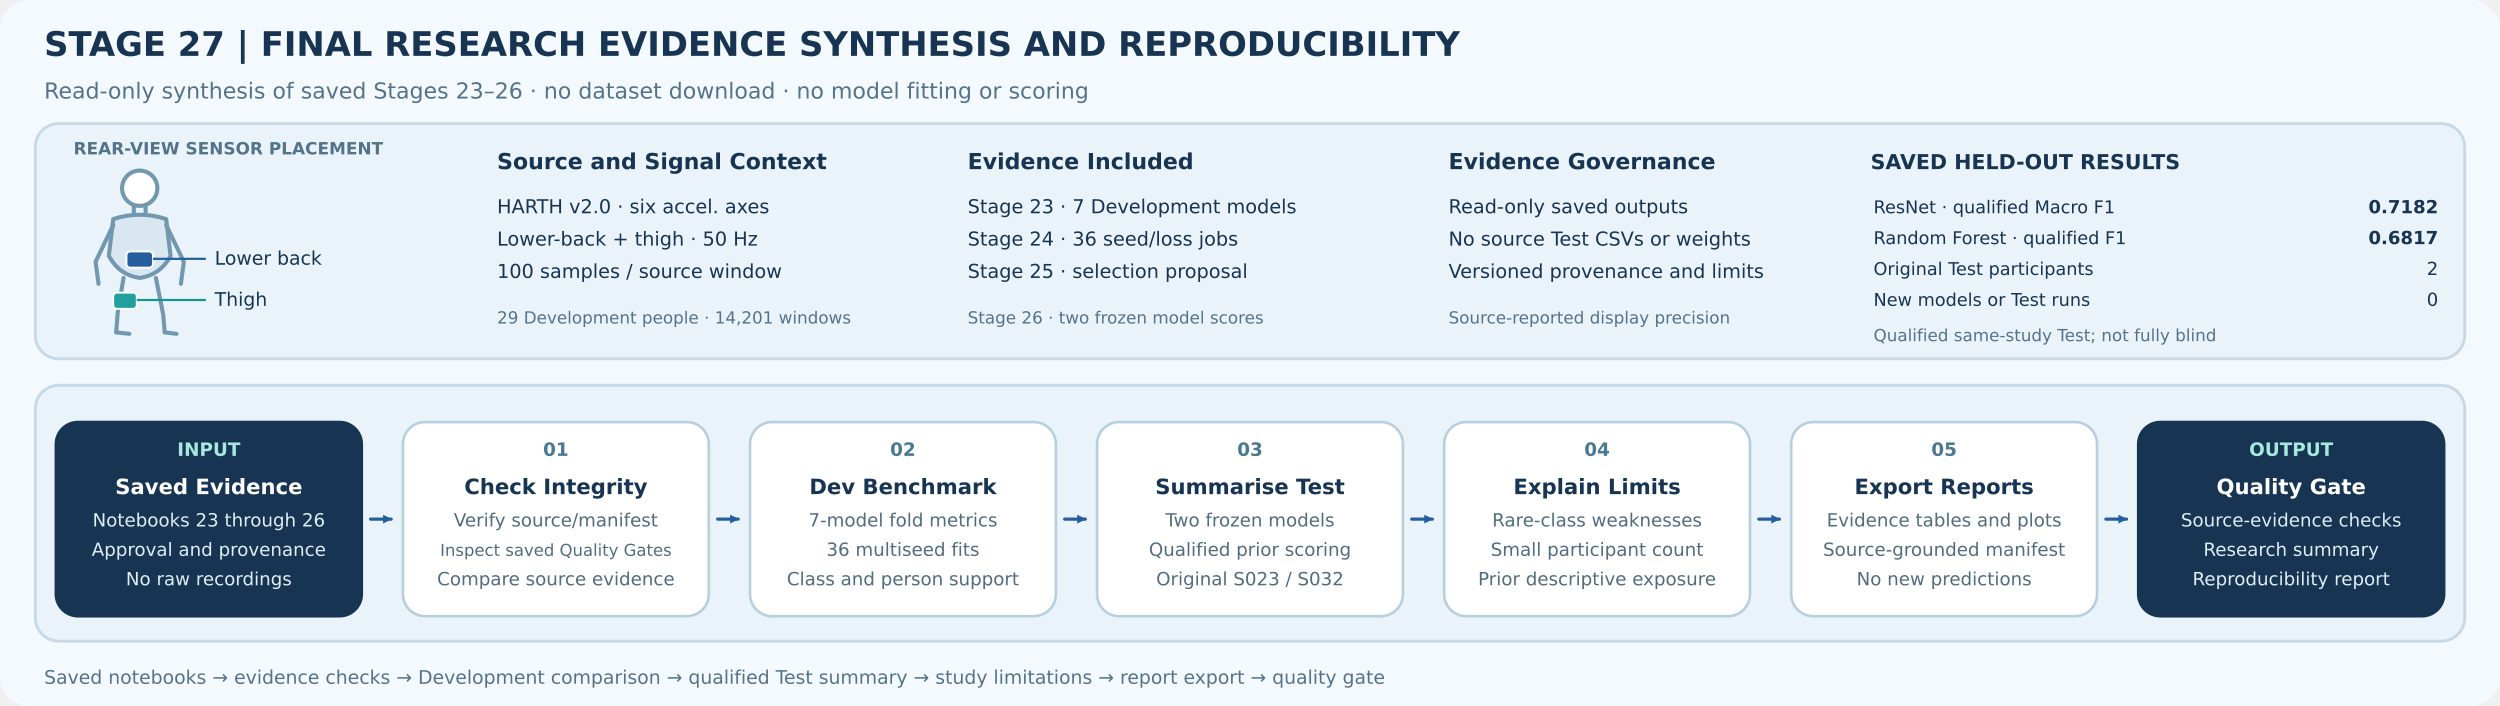
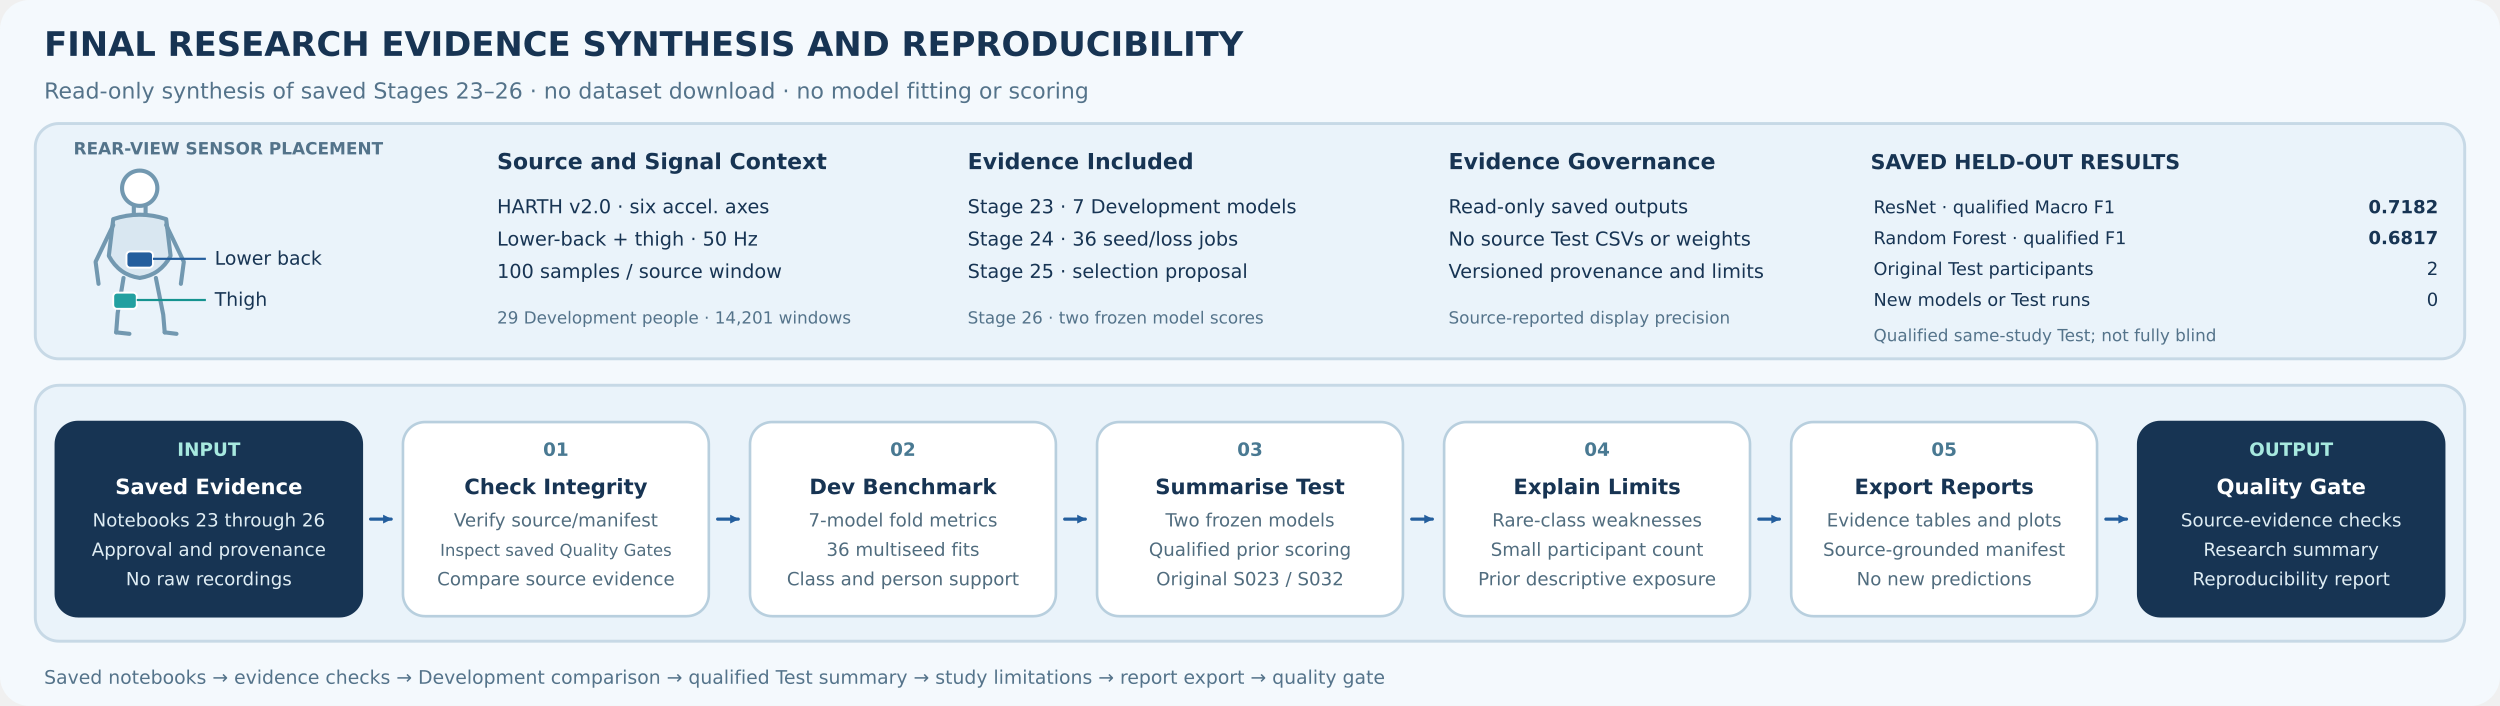
<svg xmlns="http://www.w3.org/2000/svg" width="1700" height="480" viewBox="0 0 1700 480" role="img" aria-labelledby="title desc">
  <defs>
    <marker id="small-arrow" markerUnits="userSpaceOnUse" markerWidth="6" markerHeight="6" refX="5.5" refY="3" orient="auto">
      <path d="M0 0 L6 3 L0 6 Z" fill="#245E9D" />
    </marker>
  </defs>
  <rect width="1700" height="480" rx="20" fill="#F4F9FD" />
  <g font-family="DejaVu Sans, Arial, sans-serif">
-     <text x="30" y="38" font-size="23" font-weight="700" fill="#173453">STAGE 27 | FINAL RESEARCH EVIDENCE SYNTHESIS AND REPRODUCIBILITY</text>
+     <text x="30" y="38" font-size="23" font-weight="700" fill="#173453">FINAL RESEARCH EVIDENCE SYNTHESIS AND REPRODUCIBILITY</text>
    <text x="30" y="67" font-size="15" fill="#54738A">Read-only synthesis of saved Stages 23–26 · no dataset download · no model fitting or scoring</text>
    <rect x="24" y="84" width="1652" height="160" rx="16" fill="#EAF3FA" stroke="#C7D9E6" stroke-width="2" />
    <rect x="24" y="262" width="1652" height="174" rx="16" fill="#EAF3FA" stroke="#C7D9E6" stroke-width="2" />
    <g aria-label="Rear-view two-sensor placement, completely within context panel">
      <text x="50" y="105" font-size="11.5" font-weight="700" fill="#53738A">REAR-VIEW SENSOR PLACEMENT</text>
      <g stroke="#7298B0" stroke-width="2.8" stroke-linecap="round" stroke-linejoin="round">
        <circle cx="95" cy="128" r="12" fill="#FFFFFF" />
        <path d="M91 140 L91 147 M99 140 L99 147" fill="none" />
        <path d="M77 149 Q95 143 113 149 L116 174 Q109 187 95 189 Q81 187 74 174 Z" fill="#D9E7F1" />
        <path d="M77 153 L65 178 L67 193 M113 153 L125 178 L123 193" fill="none" />
        <path d="M84 189 L80 213 L79 226 M106 189 L111 214 L112 226" fill="none" />
        <path d="M79 226 L88 227 M112 226 L120 227" fill="none" />
      </g>
      <rect x="86" y="171" width="18" height="11" rx="2.5" fill="#245E9D" stroke="#FFFFFF" stroke-width="1.3" />
      <rect x="77" y="199" width="16" height="11" rx="2.5" fill="#22A0A0" stroke="#FFFFFF" stroke-width="1.3" />
      <path d="M104 176 H140" stroke="#245E9D" stroke-width="1.5" />
      <text x="146" y="180" font-size="12.8" fill="#173453">Lower back</text>
      <path d="M93 204 H140" stroke="#15938F" stroke-width="1.5" />
      <text x="146" y="208" font-size="12.8" fill="#173453">Thigh</text>
    </g>
    <g>
      <text x="338" y="115" font-size="15" font-weight="700" fill="#173453">Source and Signal Context</text>
      <text x="338" y="145" font-size="13.1" fill="#173453">HARTH v2.0 · six accel. axes</text>
      <text x="338" y="167" font-size="13.1" fill="#173453">Lower-back + thigh · 50 Hz</text>
      <text x="338" y="189" font-size="13.1" fill="#173453">100 samples / source window</text>
      <text x="338" y="220" font-size="11.4" fill="#54738A">29 Development people · 14,201 windows</text>
    </g>
    <g>
      <text x="658" y="115" font-size="15" font-weight="700" fill="#173453">Evidence Included</text>
      <text x="658" y="145" font-size="13.1" fill="#173453">Stage 23 · 7 Development models</text>
      <text x="658" y="167" font-size="13.1" fill="#173453">Stage 24 · 36 seed/loss jobs</text>
      <text x="658" y="189" font-size="13.1" fill="#173453">Stage 25 · selection proposal</text>
      <text x="658" y="220" font-size="11.4" fill="#54738A">Stage 26 · two frozen model scores</text>
    </g>
    <g>
      <text x="985" y="115" font-size="15" font-weight="700" fill="#173453">Evidence Governance</text>
      <text x="985" y="145" font-size="13.1" fill="#173453">Read-only saved outputs</text>
      <text x="985" y="167" font-size="13.1" fill="#173453">No source Test CSVs or weights</text>
      <text x="985" y="189" font-size="13.1" fill="#173453">Versioned provenance and limits</text>
      <text x="985" y="220" font-size="11.4" fill="#54738A">Source-reported display precision</text>
    </g>
    <g>
      <text x="1272" y="115" font-size="14" font-weight="700" fill="#173453">SAVED HELD-OUT RESULTS</text>
      <text x="1274" y="145" font-size="12" fill="#173453">ResNet · qualified Macro F1</text>
      <text x="1658" y="145" font-size="12.3" font-weight="700" fill="#173453" text-anchor="end">0.7182</text>
      <text x="1274" y="166" font-size="12" fill="#173453">Random Forest · qualified F1</text>
      <text x="1658" y="166" font-size="12.3" font-weight="700" fill="#173453" text-anchor="end">0.6817</text>
      <text x="1274" y="187" font-size="12" fill="#173453">Original Test participants</text>
      <text x="1658" y="187" font-size="12.3" fill="#173453" text-anchor="end">2</text>
      <text x="1274" y="208" font-size="12" fill="#173453">New models or Test runs</text>
      <text x="1658" y="208" font-size="12.3" fill="#173453" text-anchor="end">0</text>
      <text x="1274" y="232" font-size="11.4" fill="#54738A">Qualified same-study Test; not fully blind</text>
    </g>
    <g aria-label="Six equal horizontal arrows">
      <path d="M252 353 H266" fill="none" stroke="#245E9D" stroke-width="2.2" stroke-linecap="round" marker-end="url(#small-arrow)" />
      <path d="M488 353 H502" fill="none" stroke="#245E9D" stroke-width="2.2" stroke-linecap="round" marker-end="url(#small-arrow)" />
      <path d="M724 353 H738" fill="none" stroke="#245E9D" stroke-width="2.2" stroke-linecap="round" marker-end="url(#small-arrow)" />
      <path d="M960 353 H974" fill="none" stroke="#245E9D" stroke-width="2.2" stroke-linecap="round" marker-end="url(#small-arrow)" />
      <path d="M1196 353 H1210" fill="none" stroke="#245E9D" stroke-width="2.2" stroke-linecap="round" marker-end="url(#small-arrow)" />
      <path d="M1432 353 H1446" fill="none" stroke="#245E9D" stroke-width="2.2" stroke-linecap="round" marker-end="url(#small-arrow)" />
    </g>
    <g aria-label="Seven stage-specific scientific process blocks">
      <g class="process-block">
        <rect x="38" y="287" width="208" height="132" rx="15" fill="#173453" stroke="#173453" stroke-width="1.8" />
        <text x="142" y="310" font-size="12.5" font-weight="700" fill="#A7E9DF" text-anchor="middle">INPUT</text>
        <text x="142" y="336" font-size="14.4" font-weight="700" fill="#FFFFFF" text-anchor="middle">Saved Evidence</text>
        <text x="142" y="358" font-size="12.4" fill="#DFEDF4" text-anchor="middle">Notebooks 23 through 26</text>
        <text x="142" y="378" font-size="12.4" fill="#DFEDF4" text-anchor="middle">Approval and provenance</text>
        <text x="142" y="398" font-size="12.4" fill="#DFEDF4" text-anchor="middle">No raw recordings</text>
      </g>
      <g class="process-block">
        <rect x="274" y="287" width="208" height="132" rx="15" fill="white" stroke="#B8CFDE" stroke-width="1.8" />
        <text x="378" y="310" font-size="12.5" font-weight="700" fill="#497992" text-anchor="middle">01</text>
        <text x="378" y="336" font-size="14.4" font-weight="700" fill="#173453" text-anchor="middle">Check Integrity</text>
        <text x="378" y="358" font-size="12.4" fill="#506C7E" text-anchor="middle">Verify source/manifest</text>
        <text x="378" y="378" font-size="11.2" fill="#506C7E" text-anchor="middle">Inspect saved Quality Gates</text>
        <text x="378" y="398" font-size="12.4" fill="#506C7E" text-anchor="middle">Compare source evidence</text>
      </g>
      <g class="process-block">
        <rect x="510" y="287" width="208" height="132" rx="15" fill="white" stroke="#B8CFDE" stroke-width="1.8" />
        <text x="614" y="310" font-size="12.5" font-weight="700" fill="#497992" text-anchor="middle">02</text>
        <text x="614" y="336" font-size="14.4" font-weight="700" fill="#173453" text-anchor="middle">Dev Benchmark</text>
        <text x="614" y="358" font-size="12.4" fill="#506C7E" text-anchor="middle">7-model fold metrics</text>
        <text x="614" y="378" font-size="12.4" fill="#506C7E" text-anchor="middle">36 multiseed fits</text>
        <text x="614" y="398" font-size="12.4" fill="#506C7E" text-anchor="middle">Class and person support</text>
      </g>
      <g class="process-block">
        <rect x="746" y="287" width="208" height="132" rx="15" fill="white" stroke="#B8CFDE" stroke-width="1.8" />
        <text x="850" y="310" font-size="12.5" font-weight="700" fill="#497992" text-anchor="middle">03</text>
        <text x="850" y="336" font-size="14.4" font-weight="700" fill="#173453" text-anchor="middle">Summarise Test</text>
        <text x="850" y="358" font-size="12.4" fill="#506C7E" text-anchor="middle">Two frozen models</text>
        <text x="850" y="378" font-size="12.4" fill="#506C7E" text-anchor="middle">Qualified prior scoring</text>
        <text x="850" y="398" font-size="12.4" fill="#506C7E" text-anchor="middle">Original S023 / S032</text>
      </g>
      <g class="process-block">
        <rect x="982" y="287" width="208" height="132" rx="15" fill="white" stroke="#B8CFDE" stroke-width="1.8" />
        <text x="1086" y="310" font-size="12.5" font-weight="700" fill="#497992" text-anchor="middle">04</text>
        <text x="1086" y="336" font-size="14.4" font-weight="700" fill="#173453" text-anchor="middle">Explain Limits</text>
        <text x="1086" y="358" font-size="12.4" fill="#506C7E" text-anchor="middle">Rare-class weaknesses</text>
        <text x="1086" y="378" font-size="12.4" fill="#506C7E" text-anchor="middle">Small participant count</text>
        <text x="1086" y="398" font-size="12.4" fill="#506C7E" text-anchor="middle">Prior descriptive exposure</text>
      </g>
      <g class="process-block">
        <rect x="1218" y="287" width="208" height="132" rx="15" fill="white" stroke="#B8CFDE" stroke-width="1.8" />
        <text x="1322" y="310" font-size="12.5" font-weight="700" fill="#497992" text-anchor="middle">05</text>
        <text x="1322" y="336" font-size="14.4" font-weight="700" fill="#173453" text-anchor="middle">Export Reports</text>
        <text x="1322" y="358" font-size="12.4" fill="#506C7E" text-anchor="middle">Evidence tables and plots</text>
        <text x="1322" y="378" font-size="12.4" fill="#506C7E" text-anchor="middle">Source-grounded manifest</text>
        <text x="1322" y="398" font-size="12.4" fill="#506C7E" text-anchor="middle">No new predictions</text>
      </g>
      <g class="process-block">
        <rect x="1454" y="287" width="208" height="132" rx="15" fill="#173453" stroke="#173453" stroke-width="1.8" />
        <text x="1558" y="310" font-size="12.5" font-weight="700" fill="#A7E9DF" text-anchor="middle">OUTPUT</text>
        <text x="1558" y="336" font-size="14.4" font-weight="700" fill="#FFFFFF" text-anchor="middle">Quality Gate</text>
        <text x="1558" y="358" font-size="12.4" fill="#DFEDF4" text-anchor="middle">Source-evidence checks</text>
        <text x="1558" y="378" font-size="12.4" fill="#DFEDF4" text-anchor="middle">Research summary</text>
        <text x="1558" y="398" font-size="12.4" fill="#DFEDF4" text-anchor="middle">Reproducibility report</text>
      </g>
    </g>
    <text x="30" y="465" font-size="12.8" fill="#54738A">Saved notebooks → evidence checks → Development comparison → qualified Test summary → study limitations → report export → quality gate</text>
  </g>
</svg>
